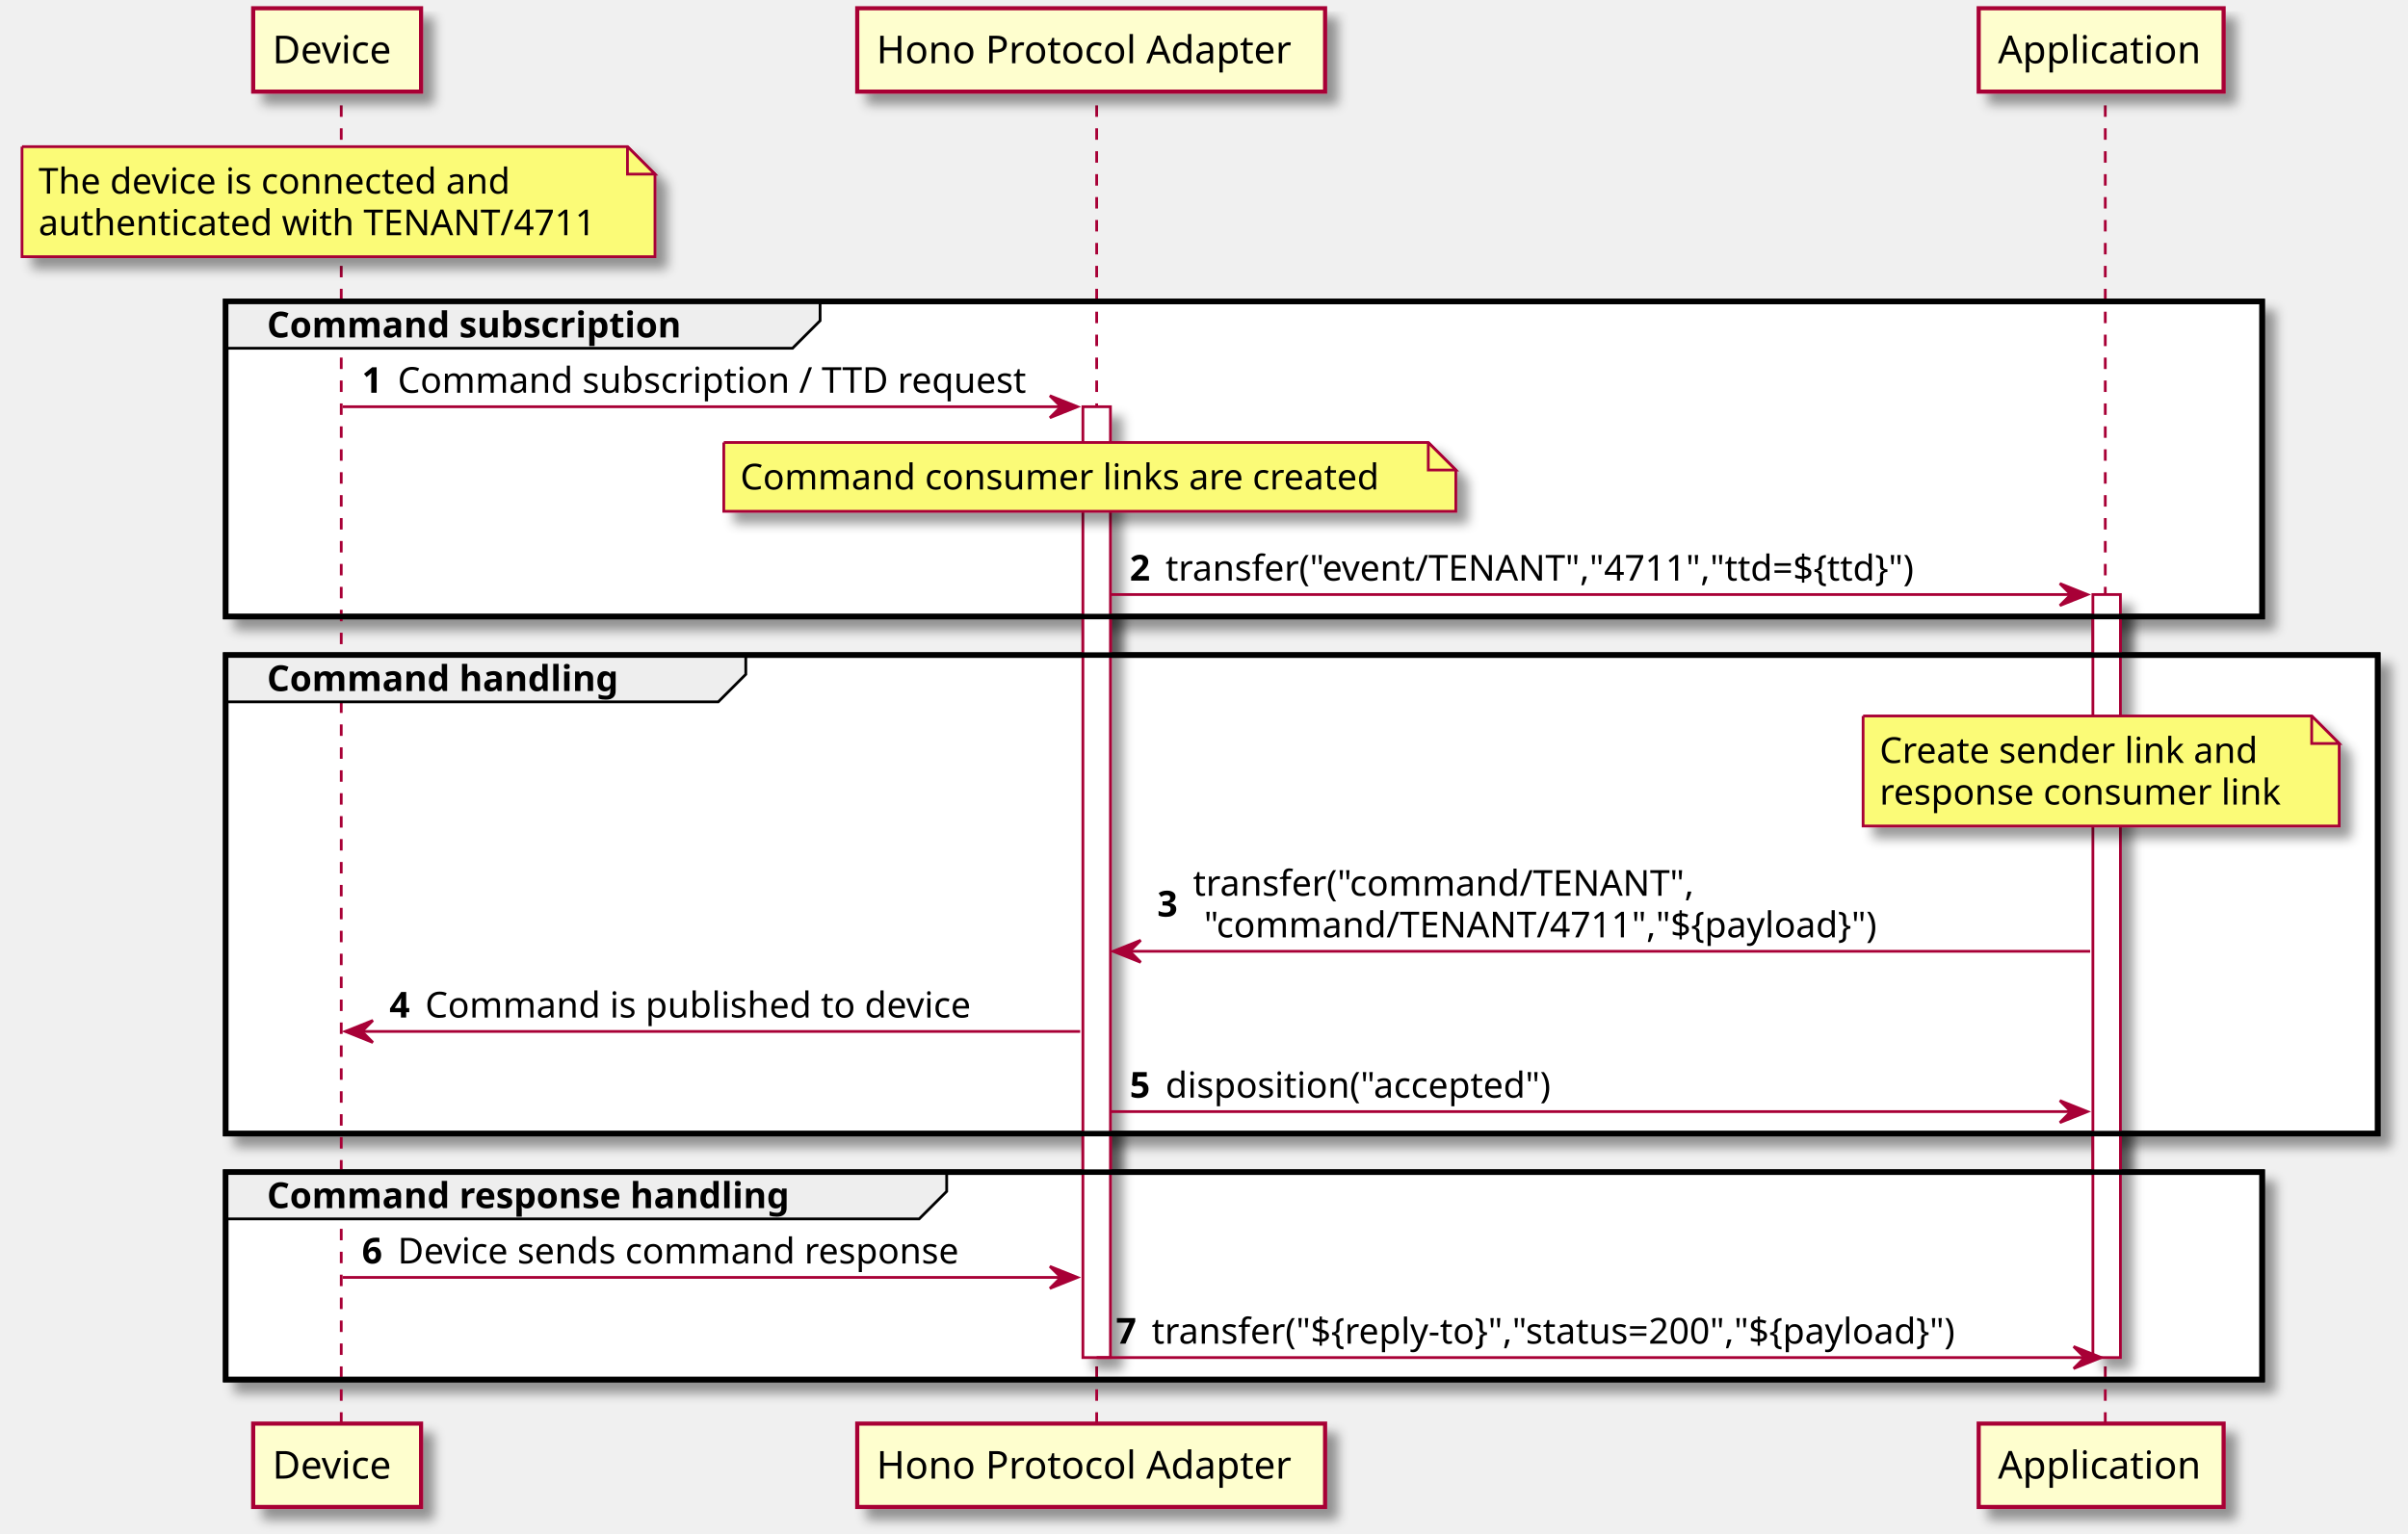
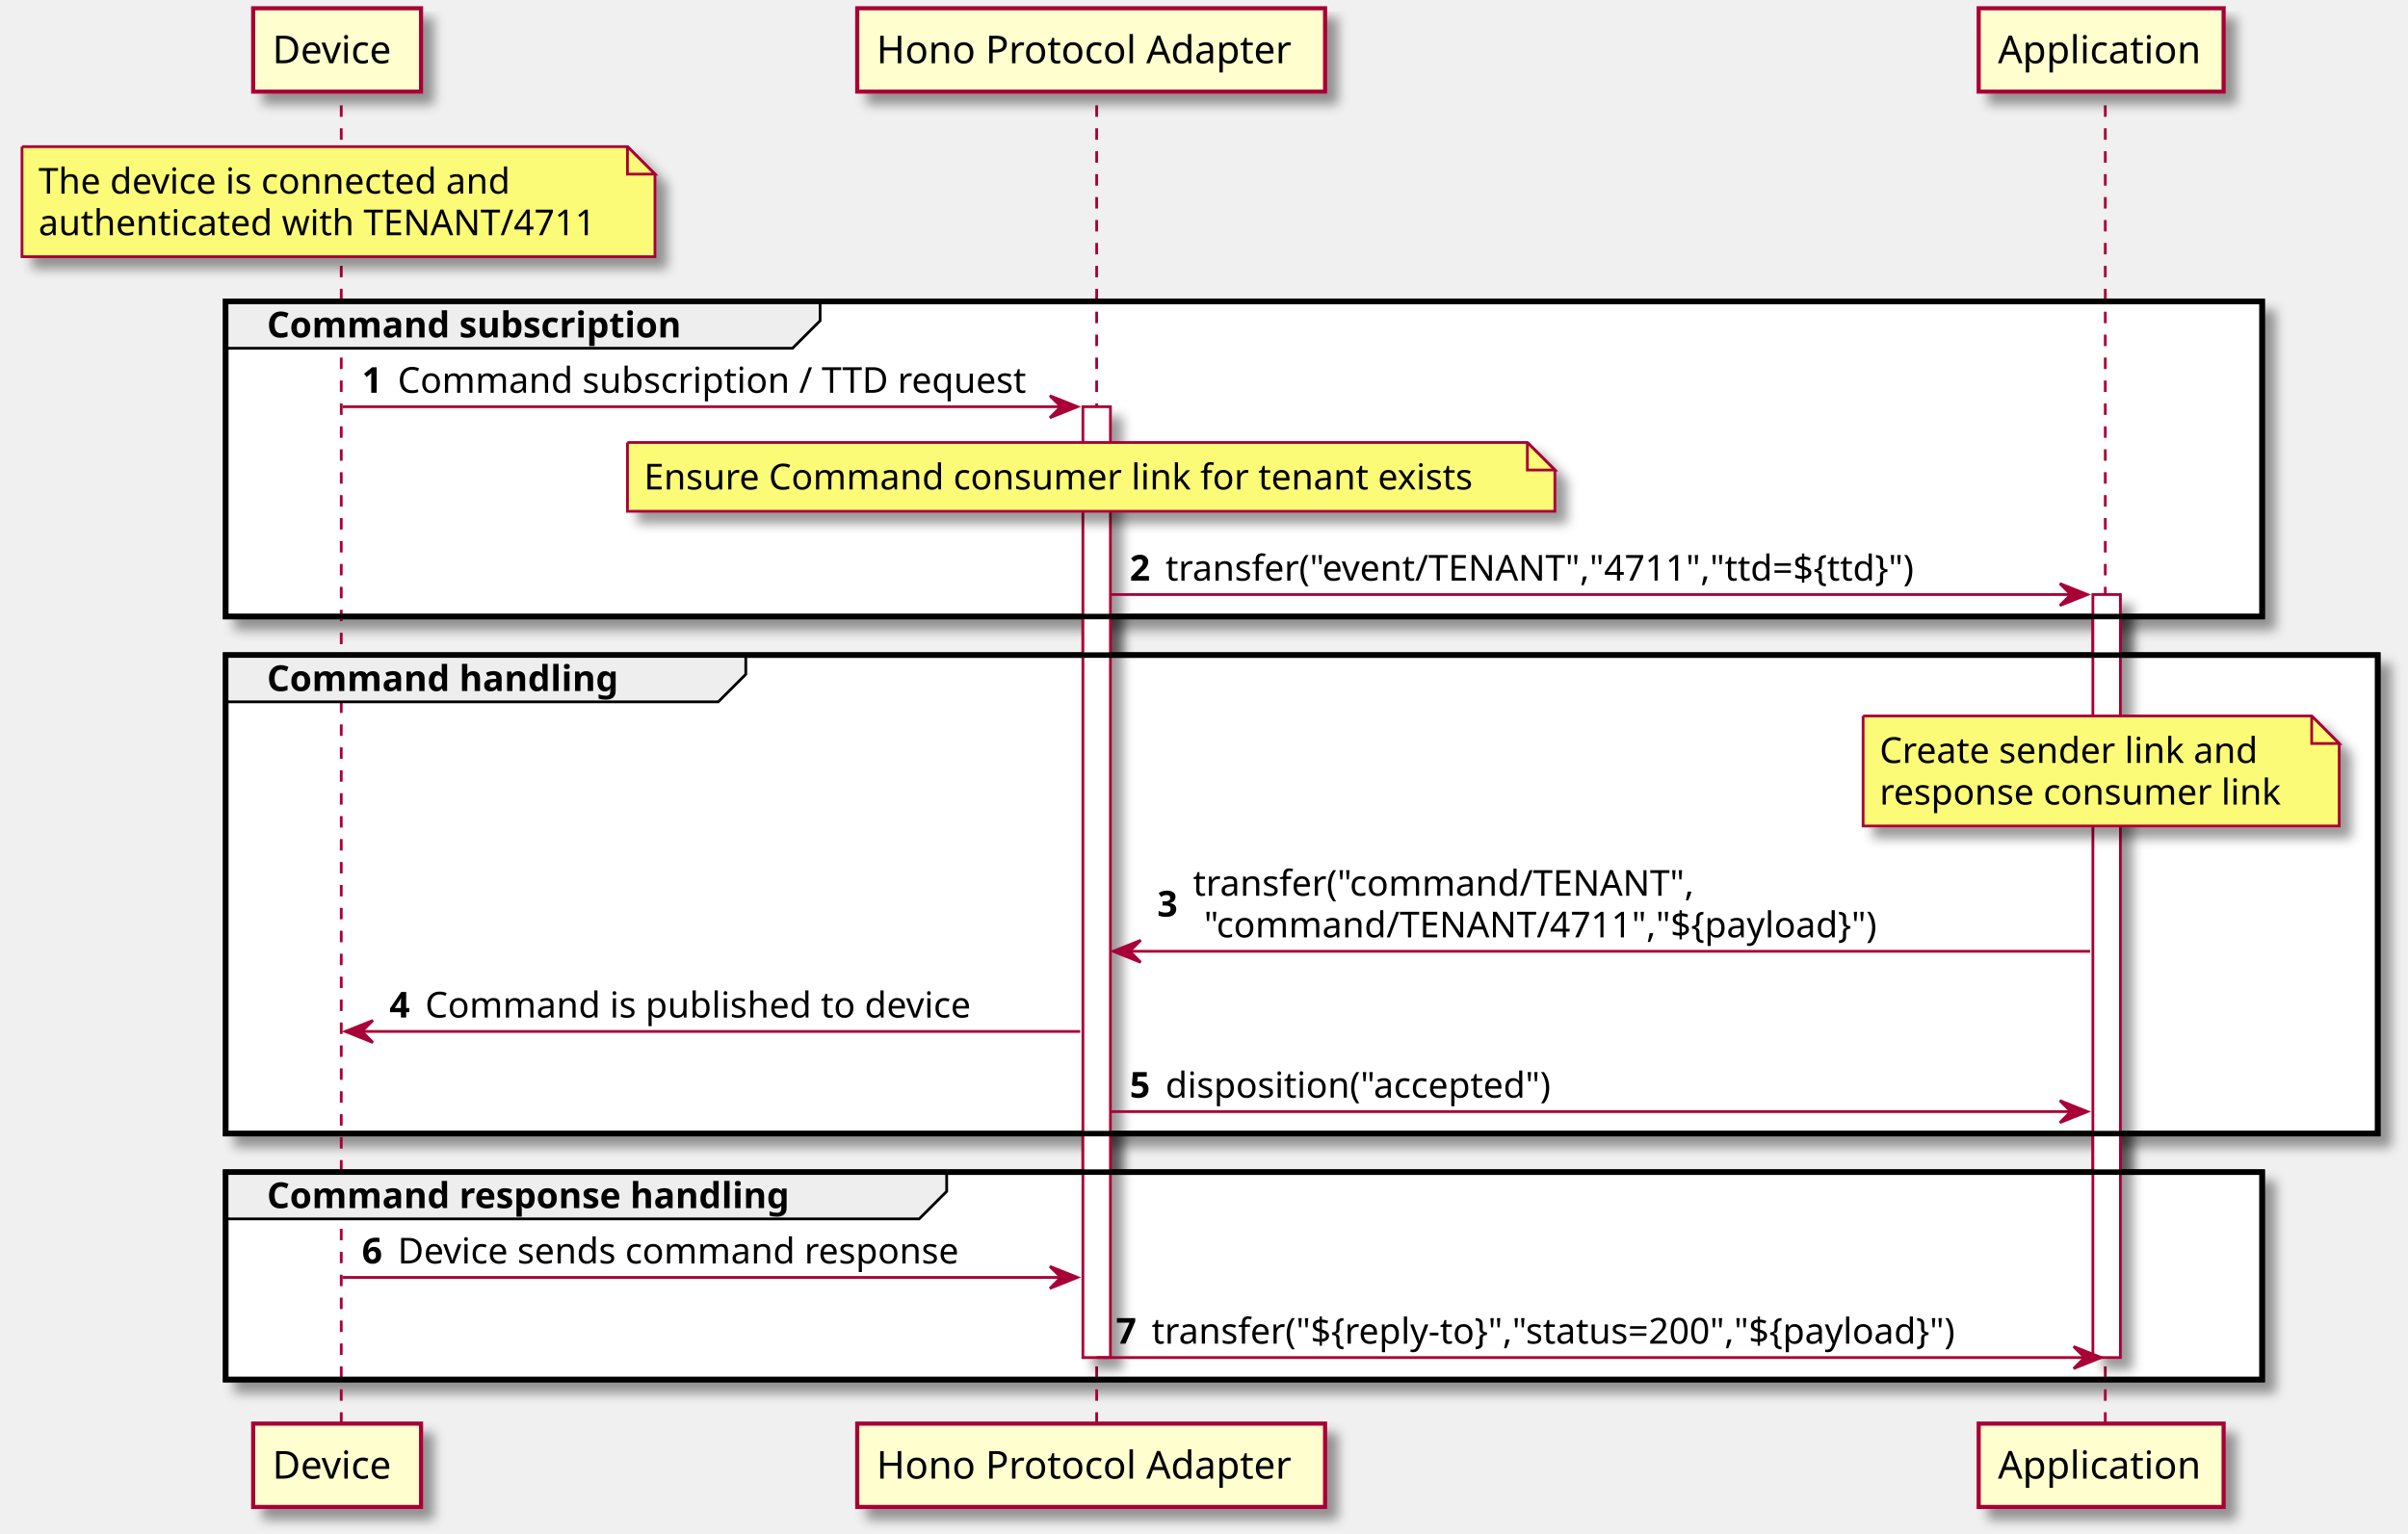
<svg xmlns="http://www.w3.org/2000/svg" contentScriptType="application/ecmascript" contentStyleType="text/css" height="669.6px" preserveAspectRatio="none" style="width:1050px;height:669px;" version="1.1" viewBox="0 0 1050 669" width="1050px" zoomAndPan="magnify">
  <defs>
-     <filter height="300%" id="f1eh1at6g9lzf2" width="300%" x="-1" y="-1">
+     <filter height="300%" id="fngzrirs0jsbq" width="300%" x="-1" y="-1">
      <feGaussianBlur result="blurOut" stdDeviation="2.4" />
      <feColorMatrix in="blurOut" result="blurOut2" type="matrix" values="0 0 0 0 0 0 0 0 0 0 0 0 0 0 0 0 0 0 .4 0" />
      <feOffset dx="4.8" dy="4.8" in="blurOut2" result="blurOut3" />
      <feBlend in="SourceGraphic" in2="blurOut3" mode="normal" />
    </filter>
  </defs>
  <g>
-     <rect fill="#FFFFFF" filter="url(#f1eh1at6g9lzf2)" height="414.712" style="stroke: #A80036; stroke-width: 1.2;" width="12" x="472.2" y="177.394" />
-     <rect fill="#FFFFFF" filter="url(#f1eh1at6g9lzf2)" height="332.794" style="stroke: #A80036; stroke-width: 1.2;" width="12" x="912.6" y="259.312" />
-     <rect fill="#FFFFFF" filter="url(#f1eh1at6g9lzf2)" height="137.438" style="stroke: #000000; stroke-width: 2.4;" width="888" x="98.4" y="131.475" />
-     <rect fill="#FFFFFF" filter="url(#f1eh1at6g9lzf2)" height="208.716" style="stroke: #000000; stroke-width: 2.4;" width="938.4" x="98.4" y="285.712" />
-     <rect fill="#FFFFFF" filter="url(#f1eh1at6g9lzf2)" height="90.478" style="stroke: #000000; stroke-width: 2.4;" width="888" x="98.4" y="511.228" />
+     <rect fill="#FFFFFF" filter="url(#fngzrirs0jsbq)" height="414.712" style="stroke: #A80036; stroke-width: 1.2;" width="12" x="472.2" y="177.394" />
+     <rect fill="#FFFFFF" filter="url(#fngzrirs0jsbq)" height="332.794" style="stroke: #A80036; stroke-width: 1.2;" width="12" x="912.6" y="259.312" />
+     <rect fill="#FFFFFF" filter="url(#fngzrirs0jsbq)" height="137.438" style="stroke: #000000; stroke-width: 2.4;" width="888" x="98.4" y="131.475" />
+     <rect fill="#FFFFFF" filter="url(#fngzrirs0jsbq)" height="208.716" style="stroke: #000000; stroke-width: 2.4;" width="938.4" x="98.4" y="285.712" />
+     <rect fill="#FFFFFF" filter="url(#fngzrirs0jsbq)" height="90.478" style="stroke: #000000; stroke-width: 2.4;" width="888" x="98.4" y="511.228" />
    <line style="stroke: #A80036; stroke-width: 1.2; stroke-dasharray: 5.0,5.0;" x1="148.8" x2="148.8" y1="45.956" y2="622.106" />
    <line style="stroke: #A80036; stroke-width: 1.2; stroke-dasharray: 5.0,5.0;" x1="478.2" x2="478.2" y1="45.956" y2="622.106" />
    <line style="stroke: #A80036; stroke-width: 1.2; stroke-dasharray: 5.0,5.0;" x1="918" x2="918" y1="45.956" y2="622.106" />
-     <rect fill="#FEFECE" filter="url(#f1eh1at6g9lzf2)" height="36.356" style="stroke: #A80036; stroke-width: 1.8;" width="73.2" x="110.4" y="3.6" />
+     <rect fill="#FEFECE" filter="url(#fngzrirs0jsbq)" height="36.356" style="stroke: #A80036; stroke-width: 1.8;" width="73.2" x="110.4" y="3.6" />
    <text fill="#000000" font-family="sans-serif" font-size="16.8" lengthAdjust="spacingAndGlyphs" textLength="56.4" x="118.8" y="27.594">Device</text>
-     <rect fill="#FEFECE" filter="url(#f1eh1at6g9lzf2)" height="36.356" style="stroke: #A80036; stroke-width: 1.8;" width="73.2" x="110.4" y="620.906" />
+     <rect fill="#FEFECE" filter="url(#fngzrirs0jsbq)" height="36.356" style="stroke: #A80036; stroke-width: 1.8;" width="73.2" x="110.4" y="620.906" />
    <text fill="#000000" font-family="sans-serif" font-size="16.8" lengthAdjust="spacingAndGlyphs" textLength="56.4" x="118.8" y="644.9">Device</text>
-     <rect fill="#FEFECE" filter="url(#f1eh1at6g9lzf2)" height="36.356" style="stroke: #A80036; stroke-width: 1.8;" width="204" x="373.8" y="3.6" />
+     <rect fill="#FEFECE" filter="url(#fngzrirs0jsbq)" height="36.356" style="stroke: #A80036; stroke-width: 1.8;" width="204" x="373.8" y="3.6" />
    <text fill="#000000" font-family="sans-serif" font-size="16.8" lengthAdjust="spacingAndGlyphs" textLength="187.2" x="382.2" y="27.594">Hono Protocol Adapter</text>
-     <rect fill="#FEFECE" filter="url(#f1eh1at6g9lzf2)" height="36.356" style="stroke: #A80036; stroke-width: 1.8;" width="204" x="373.8" y="620.906" />
+     <rect fill="#FEFECE" filter="url(#fngzrirs0jsbq)" height="36.356" style="stroke: #A80036; stroke-width: 1.8;" width="204" x="373.8" y="620.906" />
    <text fill="#000000" font-family="sans-serif" font-size="16.8" lengthAdjust="spacingAndGlyphs" textLength="187.2" x="382.2" y="644.9">Hono Protocol Adapter</text>
-     <rect fill="#FEFECE" filter="url(#f1eh1at6g9lzf2)" height="36.356" style="stroke: #A80036; stroke-width: 1.8;" width="106.8" x="862.8" y="3.6" />
+     <rect fill="#FEFECE" filter="url(#fngzrirs0jsbq)" height="36.356" style="stroke: #A80036; stroke-width: 1.8;" width="106.8" x="862.8" y="3.6" />
    <text fill="#000000" font-family="sans-serif" font-size="16.8" lengthAdjust="spacingAndGlyphs" textLength="90" x="871.2" y="27.594">Application</text>
-     <rect fill="#FEFECE" filter="url(#f1eh1at6g9lzf2)" height="36.356" style="stroke: #A80036; stroke-width: 1.8;" width="106.8" x="862.8" y="620.906" />
+     <rect fill="#FEFECE" filter="url(#fngzrirs0jsbq)" height="36.356" style="stroke: #A80036; stroke-width: 1.8;" width="106.8" x="862.8" y="620.906" />
    <text fill="#000000" font-family="sans-serif" font-size="16.8" lengthAdjust="spacingAndGlyphs" textLength="90" x="871.2" y="644.9">Application</text>
-     <rect fill="#FFFFFF" filter="url(#f1eh1at6g9lzf2)" height="414.712" style="stroke: #A80036; stroke-width: 1.2;" width="12" x="472.2" y="177.394" />
-     <rect fill="#FFFFFF" filter="url(#f1eh1at6g9lzf2)" height="332.794" style="stroke: #A80036; stroke-width: 1.2;" width="12" x="912.6" y="259.312" />
-     <path d="M9.6,63.956 L9.6,111.956 L285.6,111.956 L285.6,75.956 L273.6,63.956 L9.6,63.956 " fill="#FBFB77" filter="url(#f1eh1at6g9lzf2)" style="stroke: #A80036; stroke-width: 1.2;" />
+     <rect fill="#FFFFFF" filter="url(#fngzrirs0jsbq)" height="414.712" style="stroke: #A80036; stroke-width: 1.2;" width="12" x="472.2" y="177.394" />
+     <rect fill="#FFFFFF" filter="url(#fngzrirs0jsbq)" height="332.794" style="stroke: #A80036; stroke-width: 1.2;" width="12" x="912.6" y="259.312" />
+     <path d="M9.6,63.956 L9.6,111.956 L285.6,111.956 L285.6,75.956 L273.6,63.956 L9.6,63.956 " fill="#FBFB77" filter="url(#fngzrirs0jsbq)" style="stroke: #A80036; stroke-width: 1.2;" />
    <path d="M273.6,63.956 L273.6,75.956 L285.6,75.956 L273.6,63.956 " fill="#FBFB77" style="stroke: #A80036; stroke-width: 1.2;" />
    <text fill="#000000" font-family="sans-serif" font-size="15.6" lengthAdjust="spacingAndGlyphs" textLength="217.2" x="16.8" y="84.436">The device is connected and</text>
    <text fill="#000000" font-family="sans-serif" font-size="15.6" lengthAdjust="spacingAndGlyphs" textLength="250.8" x="16.8" y="102.596">authenticated with TENANT/4711</text>
    <path d="M98.4,131.475 L357.6,131.475 L357.6,139.875 L345.6,151.875 L98.4,151.875 L98.4,131.475 " fill="#EEEEEE" style="stroke: #000000; stroke-width: 1.2;" />
    <rect fill="none" height="137.438" style="stroke: #000000; stroke-width: 2.4;" width="888" x="98.4" y="131.475" />
    <text fill="#000000" font-family="sans-serif" font-size="15.6" font-weight="bold" lengthAdjust="spacingAndGlyphs" textLength="205.2" x="116.4" y="147.155">Command subscription</text>
    <polygon fill="#A80036" points="457.8,172.594,469.8,177.394,457.8,182.194,462.6,177.394" style="stroke: #A80036; stroke-width: 1.2;" />
    <line style="stroke: #A80036; stroke-width: 1.2;" x1="149.4" x2="465" y1="177.394" y2="177.394" />
    <text fill="#000000" font-family="sans-serif" font-size="15.6" font-weight="bold" lengthAdjust="spacingAndGlyphs" textLength="10.8" x="157.8" y="171.315">1</text>
    <text fill="#000000" font-family="sans-serif" font-size="15.6" lengthAdjust="spacingAndGlyphs" textLength="284.4" x="173.4" y="171.315">Command subscription / TTD request</text>
-     <path d="M315.6,192.994 L315.6,222.994 L634.8,222.994 L634.8,204.994 L622.8,192.994 L315.6,192.994 " fill="#FBFB77" filter="url(#f1eh1at6g9lzf2)" style="stroke: #A80036; stroke-width: 1.2;" />
-     <path d="M622.8,192.994 L622.8,204.994 L634.8,204.994 L622.8,192.994 " fill="#FBFB77" style="stroke: #A80036; stroke-width: 1.2;" />
-     <text fill="#000000" font-family="sans-serif" font-size="15.6" lengthAdjust="spacingAndGlyphs" textLength="294" x="322.8" y="213.474">Command consumer links are created</text>
+     <path d="M273.6,192.994 L273.6,222.994 L678,222.994 L678,204.994 L666,192.994 L273.6,192.994 " fill="#FBFB77" filter="url(#fngzrirs0jsbq)" style="stroke: #A80036; stroke-width: 1.2;" />
+     <path d="M666,192.994 L666,204.994 L678,204.994 L666,192.994 " fill="#FBFB77" style="stroke: #A80036; stroke-width: 1.2;" />
+     <text fill="#000000" font-family="sans-serif" font-size="15.6" lengthAdjust="spacingAndGlyphs" textLength="379.2" x="280.8" y="213.474">Ensure Command consumer link for tenant exists</text>
    <polygon fill="#A80036" points="898.2,254.512,910.2,259.312,898.2,264.113,903,259.312" style="stroke: #A80036; stroke-width: 1.2;" />
    <line style="stroke: #A80036; stroke-width: 1.2;" x1="484.2" x2="905.4" y1="259.312" y2="259.312" />
    <text fill="#000000" font-family="sans-serif" font-size="15.6" font-weight="bold" lengthAdjust="spacingAndGlyphs" textLength="10.8" x="492.6" y="253.233">2</text>
    <text fill="#000000" font-family="sans-serif" font-size="15.6" lengthAdjust="spacingAndGlyphs" textLength="350.4" x="508.2" y="253.233">transfer("event/TENANT","4711","ttd=${ttd}")</text>
    <path d="M98.4,285.712 L325.2,285.712 L325.2,294.113 L313.2,306.113 L98.4,306.113 L98.4,285.712 " fill="#EEEEEE" style="stroke: #000000; stroke-width: 1.2;" />
    <rect fill="none" height="208.716" style="stroke: #000000; stroke-width: 2.4;" width="938.4" x="98.4" y="285.712" />
    <text fill="#000000" font-family="sans-serif" font-size="15.6" font-weight="bold" lengthAdjust="spacingAndGlyphs" textLength="172.8" x="116.4" y="301.393">Command handling</text>
-     <path d="M812.4,312.272 L812.4,360.272 L1020,360.272 L1020,324.272 L1008,312.272 L812.4,312.272 " fill="#FBFB77" filter="url(#f1eh1at6g9lzf2)" style="stroke: #A80036; stroke-width: 1.2;" />
+     <path d="M812.4,312.272 L812.4,360.272 L1020,360.272 L1020,324.272 L1008,312.272 L812.4,312.272 " fill="#FBFB77" filter="url(#fngzrirs0jsbq)" style="stroke: #A80036; stroke-width: 1.2;" />
    <path d="M1008,312.272 L1008,324.272 L1020,324.272 L1008,312.272 " fill="#FBFB77" style="stroke: #A80036; stroke-width: 1.2;" />
    <text fill="#000000" font-family="sans-serif" font-size="15.6" lengthAdjust="spacingAndGlyphs" textLength="172.8" x="819.6" y="332.752">Create sender link and</text>
    <text fill="#000000" font-family="sans-serif" font-size="15.6" lengthAdjust="spacingAndGlyphs" textLength="182.4" x="819.6" y="350.911">response consumer link</text>
    <polygon fill="#A80036" points="497.4,410.109,485.4,414.909,497.4,419.709,492.6,414.909" style="stroke: #A80036; stroke-width: 1.2;" />
    <line style="stroke: #A80036; stroke-width: 1.2;" x1="490.2" x2="911.4" y1="414.909" y2="414.909" />
    <text fill="#000000" font-family="sans-serif" font-size="15.6" font-weight="bold" lengthAdjust="spacingAndGlyphs" textLength="10.8" x="504.6" y="399.751">3</text>
    <text fill="#000000" font-family="sans-serif" font-size="15.6" lengthAdjust="spacingAndGlyphs" textLength="226.8" x="520.2" y="390.671">transfer("command/TENANT",</text>
    <text fill="#000000" font-family="sans-serif" font-size="15.6" lengthAdjust="spacingAndGlyphs" textLength="310.8" x="525" y="408.83">"command/TENANT/4711","${payload}")</text>
    <polygon fill="#A80036" points="162.6,445.069,150.6,449.869,162.6,454.669,157.8,449.869" style="stroke: #A80036; stroke-width: 1.2;" />
    <line style="stroke: #A80036; stroke-width: 1.2;" x1="155.4" x2="471" y1="449.869" y2="449.869" />
    <text fill="#000000" font-family="sans-serif" font-size="15.6" font-weight="bold" lengthAdjust="spacingAndGlyphs" textLength="10.8" x="169.8" y="443.79">4</text>
    <text fill="#000000" font-family="sans-serif" font-size="15.6" lengthAdjust="spacingAndGlyphs" textLength="249.6" x="185.4" y="443.79">Command is published to device</text>
    <polygon fill="#A80036" points="898.2,480.028,910.2,484.828,898.2,489.628,903,484.828" style="stroke: #A80036; stroke-width: 1.2;" />
    <line style="stroke: #A80036; stroke-width: 1.2;" x1="484.2" x2="905.4" y1="484.828" y2="484.828" />
    <text fill="#000000" font-family="sans-serif" font-size="15.6" font-weight="bold" lengthAdjust="spacingAndGlyphs" textLength="10.8" x="492.6" y="478.749">5</text>
    <text fill="#000000" font-family="sans-serif" font-size="15.6" lengthAdjust="spacingAndGlyphs" textLength="176.4" x="508.2" y="478.749">disposition("accepted")</text>
    <path d="M98.4,511.228 L412.8,511.228 L412.8,519.628 L400.8,531.628 L98.4,531.628 L98.4,511.228 " fill="#EEEEEE" style="stroke: #000000; stroke-width: 1.2;" />
    <rect fill="none" height="90.478" style="stroke: #000000; stroke-width: 2.4;" width="888" x="98.4" y="511.228" />
    <text fill="#000000" font-family="sans-serif" font-size="15.6" font-weight="bold" lengthAdjust="spacingAndGlyphs" textLength="260.4" x="116.4" y="526.908">Command response handling</text>
    <polygon fill="#A80036" points="457.8,552.347,469.8,557.147,457.8,561.947,462.6,557.147" style="stroke: #A80036; stroke-width: 1.2;" />
    <line style="stroke: #A80036; stroke-width: 1.2;" x1="149.4" x2="465" y1="557.147" y2="557.147" />
    <text fill="#000000" font-family="sans-serif" font-size="15.6" font-weight="bold" lengthAdjust="spacingAndGlyphs" textLength="10.8" x="157.8" y="551.068">6</text>
    <text fill="#000000" font-family="sans-serif" font-size="15.6" lengthAdjust="spacingAndGlyphs" textLength="260.4" x="173.4" y="551.068">Device sends command response</text>
    <polygon fill="#A80036" points="904.2,587.306,916.2,592.106,904.2,596.906,909,592.106" style="stroke: #A80036; stroke-width: 1.2;" />
    <line style="stroke: #A80036; stroke-width: 1.2;" x1="478.2" x2="911.4" y1="592.106" y2="592.106" />
    <text fill="#000000" font-family="sans-serif" font-size="15.6" font-weight="bold" lengthAdjust="spacingAndGlyphs" textLength="10.8" x="486.6" y="586.027">7</text>
    <text fill="#000000" font-family="sans-serif" font-size="15.6" lengthAdjust="spacingAndGlyphs" textLength="384" x="502.2" y="586.027">transfer("${reply-to}","status=200","${payload}")</text>
  </g>
</svg>
